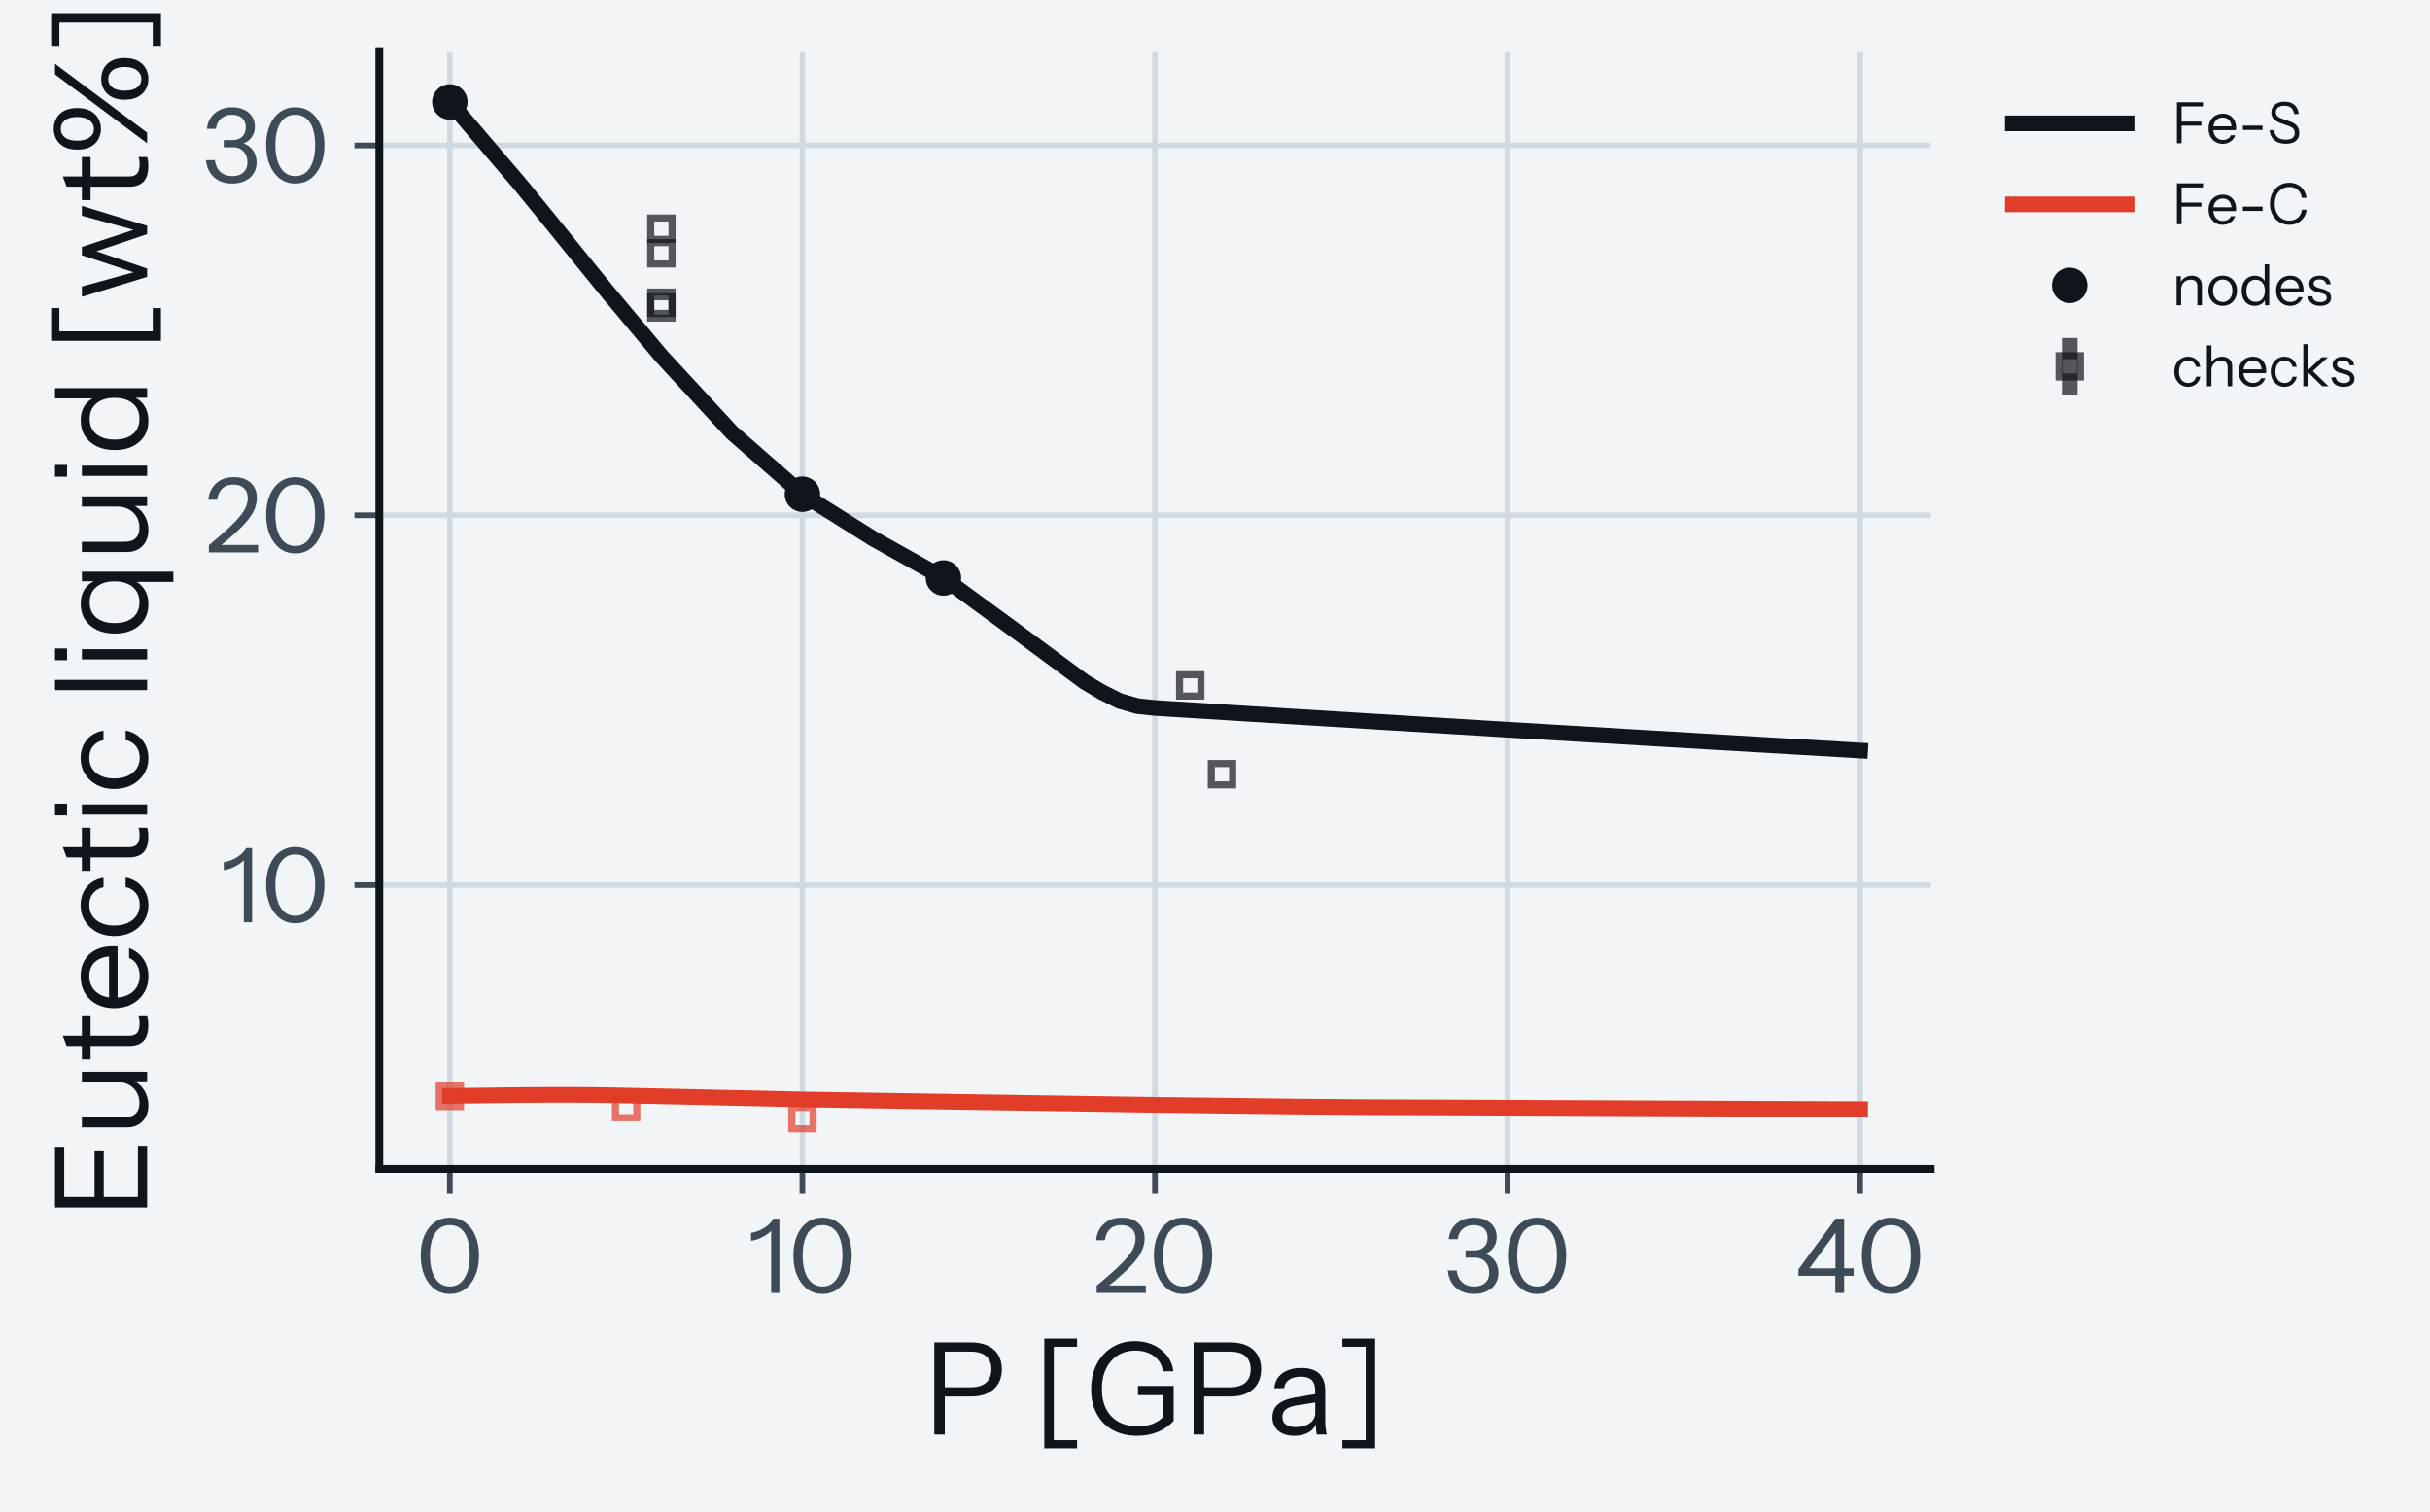
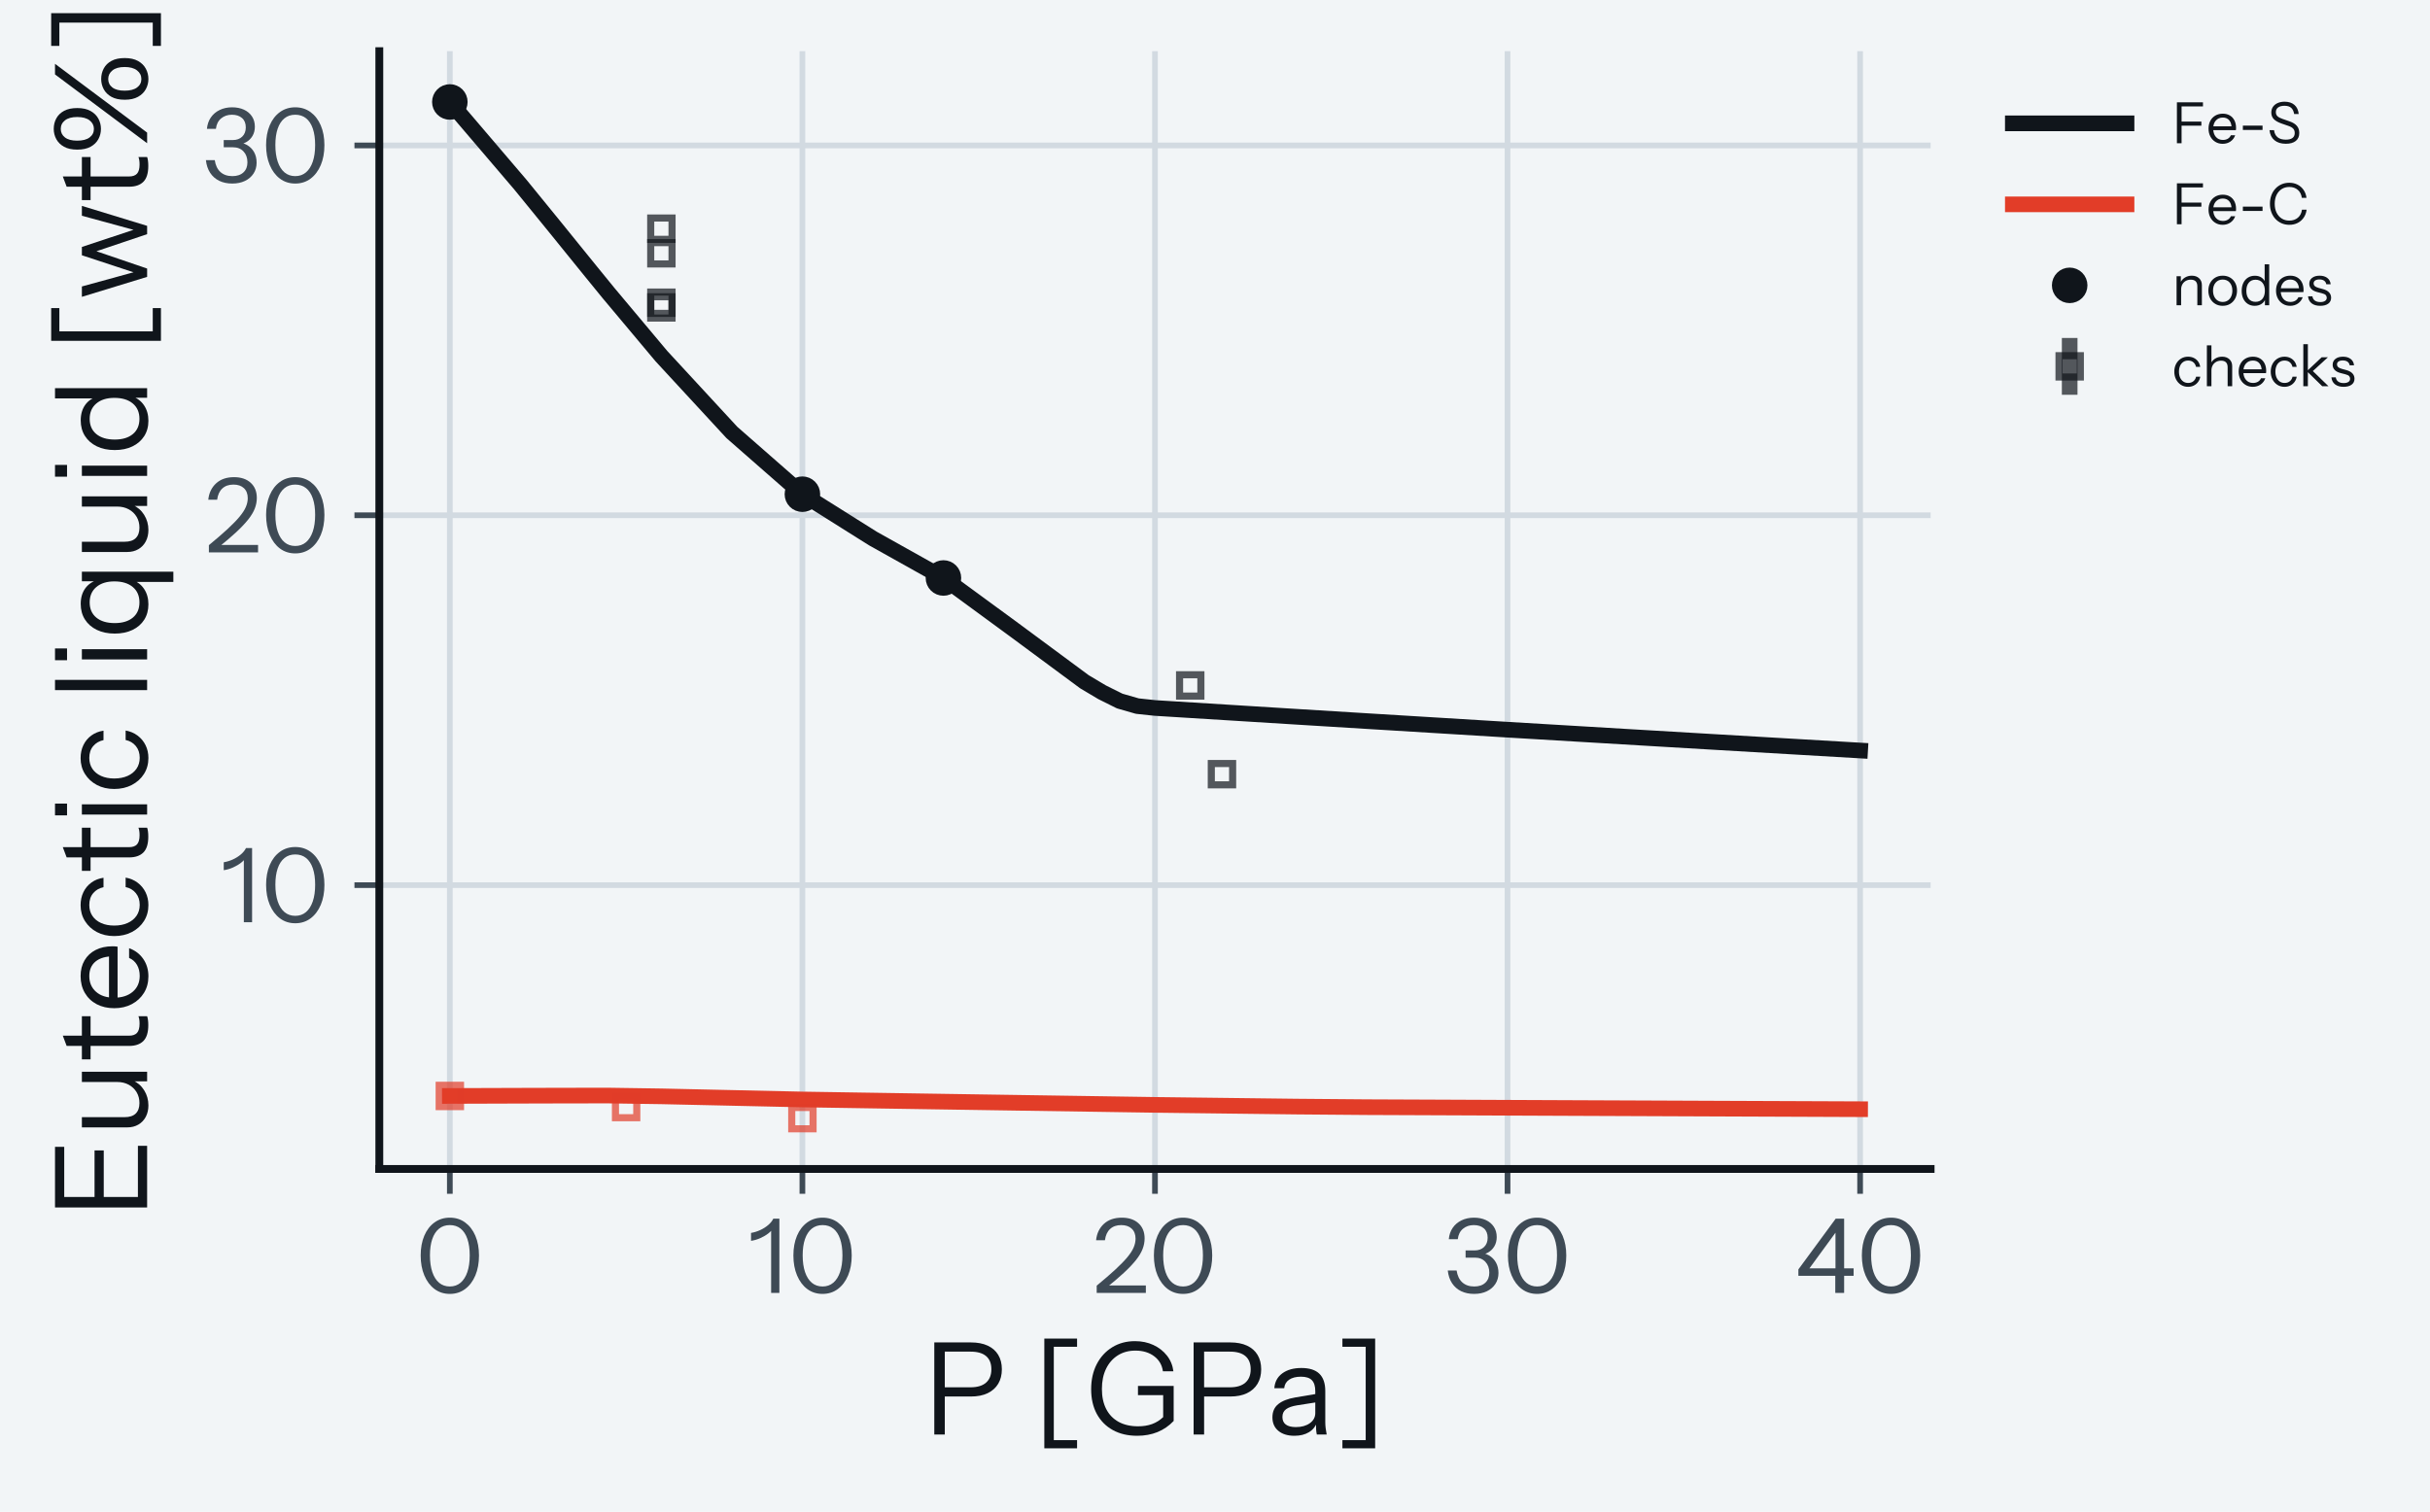
<svg xmlns="http://www.w3.org/2000/svg" xmlns:xlink="http://www.w3.org/1999/xlink" width="341.895pt" height="212.779pt" viewBox="0 0 341.895 212.779" version="1.1">
  <defs>
    <style type="text/css">*{stroke-linejoin: round; stroke-linecap: butt}</style>
  </defs>
  <g id="figure_1">
    <g id="patch_1">
      <path d="M 0 212.779  L 341.895 212.779  L 341.895 0  L 0 0  z " style="fill: #f2f5f7" />
    </g>
    <g id="axes_1">
      <g id="patch_2">
        <path d="M 53.37 164.516  L 271.634 164.516  L 271.634 7.2  L 53.37 7.2  z " style="fill: #f2f5f7" />
      </g>
      <g id="matplotlib.axis_1">
        <g id="xtick_1">
          <g id="line2d_1">
            <path d="M 63.291 164.516  L 63.291 7.2  " clip-path="url(#p1e8e1be4ac)" style="fill: none; stroke: #d2dae1; stroke-width: 0.8; stroke-linecap: square" />
          </g>
          <g id="line2d_2">
            <defs>
              <path id="m2a301ba8c9" d="M 0 0  L 0 3.5  " style="stroke: #3e4a55; stroke-width: 0.8" />
            </defs>
            <g>
              <use xlink:href="#m2a301ba8c9" x="63.291" y="164.516" style="fill: #3e4a55; stroke: #3e4a55; stroke-width: 0.8" />
            </g>
          </g>
          <g id="text_1">
            <g style="fill: #3e4a55" transform="translate(58.46303 181.9564) scale(0.145 -0.145)">
              <defs>
                <path id="InstrumentSans-Regular-30" d="M 2131 -64  Q 1587 -64 1180 240  Q 774 544 547 1085  Q 320 1626 320 2323  Q 320 3021 544 3549  Q 768 4077 1177 4374  Q 1587 4672 2131 4672  Q 2675 4672 3081 4374  Q 3488 4077 3715 3549  Q 3942 3021 3942 2323  Q 3942 1619 3715 1081  Q 3488 544 3081 240  Q 2675 -64 2131 -64  z M 2131 397  Q 2522 397 2797 630  Q 3072 864 3219 1296  Q 3366 1728 3366 2330  Q 3366 2925 3222 3347  Q 3078 3770 2803 3990  Q 2528 4211 2131 4211  Q 1734 4211 1459 3987  Q 1184 3763 1040 3344  Q 896 2925 896 2330  Q 896 1728 1043 1293  Q 1190 858 1465 627  Q 1741 397 2131 397  z " transform="scale(0.015625)" />
              </defs>
              <use xlink:href="#InstrumentSans-Regular-30" />
            </g>
          </g>
        </g>
        <g id="xtick_2">
          <g id="line2d_3">
            <path d="M 112.896 164.516  L 112.896 7.2  " clip-path="url(#p1e8e1be4ac)" style="fill: none; stroke: #d2dae1; stroke-width: 0.8; stroke-linecap: square" />
          </g>
          <g id="line2d_4">
            <g>
              <use xlink:href="#m2a301ba8c9" x="112.896" y="164.516" style="fill: #3e4a55; stroke: #3e4a55; stroke-width: 0.8" />
            </g>
          </g>
          <g id="text_2">
            <g style="fill: #3e4a55" transform="translate(105.2341 181.9564) scale(0.145 -0.145)">
              <defs>
                <path id="InstrumentSans-Regular-31" d="M 1440 0  L 1440 4083  L 1574 4051  Q 1498 3878 1280 3705  Q 1062 3533 777 3405  Q 493 3277 192 3232  L 192 3725  Q 493 3776 768 3904  Q 1043 4032 1257 4214  Q 1472 4397 1574 4608  L 1952 4608  L 1952 0  L 1440 0  z " transform="scale(0.015625)" />
              </defs>
              <use xlink:href="#InstrumentSans-Regular-31" />
              <use xlink:href="#InstrumentSans-Regular-30" transform="translate(39.09999 0)" />
            </g>
          </g>
        </g>
        <g id="xtick_3">
          <g id="line2d_5">
            <path d="M 162.502 164.516  L 162.502 7.2  " clip-path="url(#p1e8e1be4ac)" style="fill: none; stroke: #d2dae1; stroke-width: 0.8; stroke-linecap: square" />
          </g>
          <g id="line2d_6">
            <g>
              <use xlink:href="#m2a301ba8c9" x="162.502" y="164.516" style="fill: #3e4a55; stroke: #3e4a55; stroke-width: 0.8" />
            </g>
          </g>
          <g id="text_3">
            <g style="fill: #3e4a55" transform="translate(153.7225 181.9564) scale(0.145 -0.145)">
              <defs>
                <path id="InstrumentSans-Regular-32" d="M 256 0  L 256 448  Q 947 1018 1411 1446  Q 1875 1875 2153 2208  Q 2432 2541 2550 2819  Q 2669 3098 2669 3366  Q 2669 3763 2432 3987  Q 2195 4211 1779 4211  Q 1350 4211 1088 3968  Q 826 3725 768 3270  L 218 3270  Q 282 3898 701 4285  Q 1120 4672 1818 4672  Q 2464 4672 2848 4326  Q 3232 3981 3232 3379  Q 3232 3053 3107 2726  Q 2982 2400 2697 2041  Q 2413 1683 1949 1251  Q 1485 819 800 275  L 678 461  L 3309 461  L 3309 0  L 256 0  z " transform="scale(0.015625)" />
              </defs>
              <use xlink:href="#InstrumentSans-Regular-32" />
              <use xlink:href="#InstrumentSans-Regular-30" transform="translate(54.49999 0)" />
            </g>
          </g>
        </g>
        <g id="xtick_4">
          <g id="line2d_7">
            <path d="M 212.107 164.516  L 212.107 7.2  " clip-path="url(#p1e8e1be4ac)" style="fill: none; stroke: #d2dae1; stroke-width: 0.8; stroke-linecap: square" />
          </g>
          <g id="line2d_8">
            <g>
              <use xlink:href="#m2a301ba8c9" x="212.107" y="164.516" style="fill: #3e4a55; stroke: #3e4a55; stroke-width: 0.8" />
            </g>
          </g>
          <g id="text_4">
            <g style="fill: #3e4a55" transform="translate(203.1172 181.9564) scale(0.145 -0.145)">
              <defs>
                <path id="InstrumentSans-Regular-33" d="M 1894 -64  Q 1434 -64 1085 105  Q 736 275 521 601  Q 307 928 256 1389  L 806 1389  Q 877 909 1158 653  Q 1440 397 1901 397  Q 2336 397 2585 627  Q 2835 858 2835 1254  Q 2835 1670 2592 1929  Q 2349 2189 1939 2189  L 1363 2189  L 1363 2637  L 1920 2637  Q 2291 2637 2512 2851  Q 2733 3066 2733 3424  Q 2733 3802 2499 4006  Q 2266 4211 1869 4211  Q 1478 4211 1203 3984  Q 928 3757 877 3334  L 320 3334  Q 358 3744 563 4041  Q 768 4339 1110 4505  Q 1453 4672 1882 4672  Q 2298 4672 2618 4525  Q 2938 4378 3117 4106  Q 3296 3834 3296 3469  Q 3296 3142 3149 2892  Q 3002 2643 2749 2502  Q 2496 2362 2170 2362  L 2131 2496  Q 2522 2496 2806 2333  Q 3091 2170 3248 1888  Q 3405 1606 3405 1235  Q 3405 851 3213 556  Q 3021 262 2681 99  Q 2342 -64 1894 -64  z " transform="scale(0.015625)" />
              </defs>
              <use xlink:href="#InstrumentSans-Regular-33" />
              <use xlink:href="#InstrumentSans-Regular-30" transform="translate(57.39999 0)" />
            </g>
          </g>
        </g>
        <g id="xtick_5">
          <g id="line2d_9">
            <path d="M 261.713 164.516  L 261.713 7.2  " clip-path="url(#p1e8e1be4ac)" style="fill: none; stroke: #d2dae1; stroke-width: 0.8; stroke-linecap: square" />
          </g>
          <g id="line2d_10">
            <g>
              <use xlink:href="#m2a301ba8c9" x="261.713" y="164.516" style="fill: #3e4a55; stroke: #3e4a55; stroke-width: 0.8" />
            </g>
          </g>
          <g id="text_5">
            <g style="fill: #3e4a55" transform="translate(252.5345 181.9564) scale(0.145 -0.145)">
              <defs>
                <path id="InstrumentSans-Regular-34" d="M 2509 0  L 2509 1216  L 2522 1344  L 2522 3974  L 2694 3974  L 749 1312  L 576 1523  L 3648 1523  L 3648 1062  L 218 1062  L 218 1459  L 2534 4608  L 3059 4608  L 3059 0  L 2509 0  z " transform="scale(0.015625)" />
              </defs>
              <use xlink:href="#InstrumentSans-Regular-34" />
              <use xlink:href="#InstrumentSans-Regular-30" transform="translate(59.99999 0)" />
            </g>
          </g>
        </g>
        <g id="text_6">
          <g style="fill: #10151b" transform="translate(129.9063 201.8889) scale(0.18 -0.18)">
            <defs>
              <path id="InstrumentSans-Regular-50" d="M 550 0  L 550 4608  L 2381 4608  Q 2874 4608 3219 4448  Q 3565 4288 3747 3987  Q 3930 3686 3930 3264  Q 3930 2842 3747 2538  Q 3565 2234 3219 2067  Q 2874 1901 2381 1901  L 934 1901  L 934 2362  L 2362 2362  Q 2874 2362 3139 2595  Q 3405 2829 3405 3264  Q 3405 3699 3142 3923  Q 2880 4147 2362 4147  L 1075 4147  L 1075 0  L 550 0  z " transform="scale(0.015625)" />
              <path id="InstrumentSans-Regular-20" transform="scale(0.015625)" />
              <path id="InstrumentSans-Regular-5b" d="M 576 -691  L 576 4800  L 2214 4800  L 2214 4390  L 1050 4390  L 1050 -282  L 2214 -282  L 2214 -691  L 576 -691  z " transform="scale(0.015625)" />
              <path id="InstrumentSans-Regular-47" d="M 2624 -64  Q 1920 -64 1401 224  Q 883 512 601 1033  Q 320 1555 320 2266  Q 320 2976 598 3517  Q 877 4058 1373 4365  Q 1869 4672 2515 4672  Q 3021 4672 3433 4480  Q 3846 4288 4112 3949  Q 4378 3610 4435 3162  L 3910 3162  Q 3846 3635 3472 3916  Q 3098 4198 2534 4198  Q 2029 4198 1651 3958  Q 1274 3718 1066 3289  Q 858 2861 858 2278  Q 858 1696 1072 1277  Q 1286 858 1692 634  Q 2099 410 2669 410  Q 3059 410 3366 522  Q 3674 634 3923 870  L 4448 678  Q 4096 307 3638 121  Q 3181 -64 2624 -64  z M 3923 678  L 3923 2170  L 4122 1971  L 2662 1971  L 2662 2432  L 4448 2432  L 4448 678  L 3923 678  z " transform="scale(0.015625)" />
              <path id="InstrumentSans-Regular-61" d="M 2515 0  Q 2490 109 2480 249  Q 2470 390 2470 608  L 2438 608  L 2438 2170  Q 2438 2541 2268 2717  Q 2099 2893 1722 2893  Q 1350 2893 1129 2742  Q 909 2592 883 2317  L 390 2317  Q 422 2790 787 3059  Q 1152 3328 1741 3328  Q 2349 3328 2643 3040  Q 2938 2752 2938 2176  L 2938 608  Q 2938 467 2957 316  Q 2976 166 3008 0  L 2515 0  z M 1395 -64  Q 890 -64 592 182  Q 294 429 294 858  Q 294 1286 588 1523  Q 883 1760 1446 1856  L 2586 2048  L 2586 1626  L 1523 1459  Q 1165 1402 979 1267  Q 794 1133 794 877  Q 794 627 963 499  Q 1133 371 1466 371  Q 1894 371 2166 566  Q 2438 762 2438 1075  L 2522 621  Q 2419 294 2121 115  Q 1824 -64 1395 -64  z " transform="scale(0.015625)" />
              <path id="InstrumentSans-Regular-5d" d="M 2022 4800  L 2022 -691  L 384 -691  L 384 -282  L 1549 -282  L 1549 4390  L 384 4390  L 384 4800  L 2022 4800  z " transform="scale(0.015625)" />
            </defs>
            <use xlink:href="#InstrumentSans-Regular-50" />
            <use xlink:href="#InstrumentSans-Regular-20" transform="translate(65.59999 0)" />
            <use xlink:href="#InstrumentSans-Regular-5b" transform="translate(85.59998 0)" />
            <use xlink:href="#InstrumentSans-Regular-47" transform="translate(126.2 0)" />
            <use xlink:href="#InstrumentSans-Regular-50" transform="translate(202.7 0)" />
            <use xlink:href="#InstrumentSans-Regular-61" transform="translate(268.2999 0)" />
            <use xlink:href="#InstrumentSans-Regular-5d" transform="translate(321.5999 0)" />
          </g>
        </g>
      </g>
      <g id="matplotlib.axis_2">
        <g id="ytick_1">
          <g id="line2d_11">
            <path d="M 53.37 124.572  L 271.634 124.572  " clip-path="url(#p1e8e1be4ac)" style="fill: none; stroke: #d2dae1; stroke-width: 0.8; stroke-linecap: square" />
          </g>
          <g id="line2d_12">
            <defs>
              <path id="me776a80f98" d="M 0 0  L -3.5 0  " style="stroke: #3e4a55; stroke-width: 0.8" />
            </defs>
            <g>
              <use xlink:href="#me776a80f98" x="53.37" y="124.572" style="fill: #3e4a55; stroke: #3e4a55; stroke-width: 0.8" />
            </g>
          </g>
          <g id="text_7">
            <g style="fill: #3e4a55" transform="translate(31.04531 129.7924) scale(0.145 -0.145)">
              <use xlink:href="#InstrumentSans-Regular-31" />
              <use xlink:href="#InstrumentSans-Regular-30" transform="translate(39.09999 0)" />
            </g>
          </g>
        </g>
        <g id="ytick_2">
          <g id="line2d_13">
            <path d="M 53.37 72.52  L 271.634 72.52  " clip-path="url(#p1e8e1be4ac)" style="fill: none; stroke: #d2dae1; stroke-width: 0.8; stroke-linecap: square" />
          </g>
          <g id="line2d_14">
            <g>
              <use xlink:href="#me776a80f98" x="53.37" y="72.52" style="fill: #3e4a55; stroke: #3e4a55; stroke-width: 0.8" />
            </g>
          </g>
          <g id="text_8">
            <g style="fill: #3e4a55" transform="translate(28.81141 77.73967) scale(0.145 -0.145)">
              <use xlink:href="#InstrumentSans-Regular-32" />
              <use xlink:href="#InstrumentSans-Regular-30" transform="translate(54.49999 0)" />
            </g>
          </g>
        </g>
        <g id="ytick_3">
          <g id="line2d_15">
            <path d="M 53.37 20.467  L 271.634 20.467  " clip-path="url(#p1e8e1be4ac)" style="fill: none; stroke: #d2dae1; stroke-width: 0.8; stroke-linecap: square" />
          </g>
          <g id="line2d_16">
            <g>
              <use xlink:href="#me776a80f98" x="53.37" y="20.467" style="fill: #3e4a55; stroke: #3e4a55; stroke-width: 0.8" />
            </g>
          </g>
          <g id="text_9">
            <g style="fill: #3e4a55" transform="translate(28.39 25.68694) scale(0.145 -0.145)">
              <use xlink:href="#InstrumentSans-Regular-33" />
              <use xlink:href="#InstrumentSans-Regular-30" transform="translate(57.39999 0)" />
            </g>
          </g>
        </g>
        <g id="text_10">
          <g style="fill: #10151b" transform="translate(20.7 171.4833) rotate(-90) scale(0.18 -0.18)">
            <defs>
              <path id="InstrumentSans-Regular-45" d="M 550 0  L 550 4608  L 1075 4608  L 1075 0  L 550 0  z M 819 0  L 819 461  L 3635 461  L 3635 0  L 819 0  z M 819 2170  L 819 2630  L 3405 2630  L 3405 2170  L 819 2170  z M 819 4147  L 819 4608  L 3584 4608  L 3584 4147  L 819 4147  z " transform="scale(0.015625)" />
              <path id="InstrumentSans-Regular-75" d="M 1574 -64  Q 1254 -64 1004 67  Q 755 198 614 438  Q 474 678 474 992  L 474 3264  L 986 3264  L 986 1126  Q 986 755 1168 569  Q 1350 384 1690 384  Q 1997 384 2233 525  Q 2470 666 2608 918  Q 2746 1171 2746 1498  L 2829 723  Q 2669 358 2329 147  Q 1990 -64 1574 -64  z M 2778 0  L 2778 768  L 2746 768  L 2746 3264  L 3258 3264  L 3258 0  L 2778 0  z " transform="scale(0.015625)" />
              <path id="InstrumentSans-Regular-74" d="M 1818 -58  Q 1274 -58 1027 188  Q 781 435 781 902  L 781 4026  L 1293 4218  L 1293 909  Q 1293 634 1433 506  Q 1574 378 1894 378  Q 2022 378 2115 394  Q 2208 410 2266 435  L 2266 0  Q 2202 -26 2083 -42  Q 1965 -58 1818 -58  z M 109 2829  L 109 3264  L 2266 3264  L 2266 2829  L 109 2829  z " transform="scale(0.015625)" />
              <path id="InstrumentSans-Regular-65" d="M 1850 -64  Q 1382 -64 1024 157  Q 666 378 461 762  Q 256 1146 256 1645  Q 256 2144 457 2525  Q 659 2906 1024 3117  Q 1389 3328 1862 3328  Q 2317 3328 2653 3129  Q 2989 2931 3171 2572  Q 3354 2214 3354 1728  Q 3354 1664 3350 1606  Q 3347 1549 3334 1478  L 640 1478  L 640 1907  L 3021 1907  L 2854 1670  Q 2854 2259 2595 2576  Q 2336 2893 1862 2893  Q 1376 2893 1078 2557  Q 781 2221 781 1651  Q 781 1069 1078 720  Q 1376 371 1875 371  Q 2189 371 2425 508  Q 2662 646 2771 902  L 3258 902  Q 3098 454 2723 195  Q 2349 -64 1850 -64  z " transform="scale(0.015625)" />
              <path id="InstrumentSans-Regular-63" d="M 1805 -64  Q 1357 -64 1008 157  Q 659 378 457 765  Q 256 1152 256 1645  Q 256 2138 457 2515  Q 659 2893 1008 3110  Q 1357 3328 1798 3328  Q 2163 3328 2454 3187  Q 2746 3046 2934 2787  Q 3123 2528 3174 2182  L 2701 2182  Q 2637 2496 2406 2694  Q 2176 2893 1811 2893  Q 1498 2893 1267 2739  Q 1037 2586 909 2304  Q 781 2022 781 1645  Q 781 1267 909 979  Q 1037 691 1270 531  Q 1504 371 1818 371  Q 2170 371 2406 566  Q 2643 762 2707 1075  L 3181 1075  Q 3123 736 2928 477  Q 2733 218 2445 77  Q 2157 -64 1805 -64  z " transform="scale(0.015625)" />
              <path id="InstrumentSans-Regular-69" d="M 512 0  L 512 3264  L 1024 3264  L 1024 0  L 512 0  z M 472 4006  L 472 4608  L 1061 4608  L 1061 4006  L 472 4006  z " transform="scale(0.015625)" />
              <path id="InstrumentSans-Regular-6c" d="M 512 0  L 512 4608  L 1024 4608  L 1024 0  L 512 0  z " transform="scale(0.015625)" />
              <path id="InstrumentSans-Regular-71" d="M 2854 -1312  L 2854 762  L 2950 742  Q 2829 371 2505 153  Q 2182 -64 1734 -64  Q 1293 -64 963 144  Q 634 352 451 733  Q 269 1114 269 1619  Q 269 2131 454 2515  Q 640 2899 973 3110  Q 1306 3322 1754 3322  Q 2214 3322 2528 3098  Q 2842 2874 2957 2464  L 2886 2451  L 2886 3264  L 3366 3264  L 3366 -1312  L 2854 -1312  z M 1830 384  Q 2323 384 2601 720  Q 2880 1056 2880 1638  Q 2880 2208 2598 2541  Q 2317 2874 1830 2874  Q 1344 2874 1069 2541  Q 794 2208 794 1619  Q 794 1043 1069 713  Q 1344 384 1830 384  z " transform="scale(0.015625)" />
              <path id="InstrumentSans-Regular-64" d="M 2886 0  L 2886 762  L 2950 742  Q 2829 371 2505 153  Q 2182 -64 1734 -64  Q 1293 -64 963 147  Q 634 358 451 736  Q 269 1114 269 1619  Q 269 2131 454 2515  Q 640 2899 973 3110  Q 1306 3322 1754 3322  Q 2214 3322 2528 3098  Q 2842 2874 2957 2464  L 2854 2451  L 2854 4608  L 3366 4608  L 3366 0  L 2886 0  z M 1830 384  Q 2323 384 2601 720  Q 2880 1056 2880 1638  Q 2880 2208 2598 2541  Q 2317 2874 1830 2874  Q 1344 2874 1069 2541  Q 794 2208 794 1619  Q 794 1043 1069 713  Q 1344 384 1830 384  z " transform="scale(0.015625)" />
              <path id="InstrumentSans-Regular-77" d="M 1178 0  L 179 3264  L 698 3264  L 1466 467  L 1338 467  L 2259 3264  L 2675 3264  L 3603 467  L 3475 467  L 4237 3264  L 4730 3264  L 3731 0  L 3315 0  L 2394 2733  L 2528 2733  L 1594 0  L 1178 0  z " transform="scale(0.015625)" />
              <path id="InstrumentSans-Regular-25" d="M 544 0  L 3987 4608  L 4518 4608  L 1075 0  L 544 0  z M 3757 -64  Q 3488 -64 3251 64  Q 3014 192 2867 454  Q 2720 717 2720 1120  Q 2720 1523 2864 1782  Q 3008 2042 3245 2170  Q 3482 2298 3757 2298  Q 4045 2298 4285 2170  Q 4525 2042 4665 1782  Q 4806 1523 4806 1120  Q 4806 717 4659 454  Q 4512 192 4272 64  Q 4032 -64 3757 -64  z M 3757 288  Q 4019 288 4188 505  Q 4358 723 4358 1126  Q 4358 1523 4188 1734  Q 4019 1946 3757 1946  Q 3494 1946 3334 1738  Q 3174 1530 3174 1126  Q 3174 717 3334 502  Q 3494 288 3757 288  z M 1261 2310  Q 986 2310 749 2438  Q 512 2566 368 2828  Q 224 3091 224 3494  Q 224 3898 368 4157  Q 512 4416 749 4544  Q 986 4672 1261 4672  Q 1549 4672 1785 4544  Q 2022 4416 2163 4157  Q 2304 3898 2304 3494  Q 2304 3091 2157 2828  Q 2010 2566 1773 2438  Q 1536 2310 1261 2310  z M 1261 2662  Q 1517 2662 1686 2876  Q 1856 3091 1856 3501  Q 1856 3898 1689 4109  Q 1523 4320 1261 4320  Q 998 4320 835 4112  Q 672 3904 672 3501  Q 672 3091 835 2876  Q 998 2662 1261 2662  z " transform="scale(0.015625)" />
            </defs>
            <use xlink:href="#InstrumentSans-Regular-45" />
            <use xlink:href="#InstrumentSans-Regular-75" transform="translate(63.79999 0)" />
            <use xlink:href="#InstrumentSans-Regular-74" transform="translate(122.7 0)" />
            <use xlink:href="#InstrumentSans-Regular-65" transform="translate(160.4 0)" />
            <use xlink:href="#InstrumentSans-Regular-63" transform="translate(216.8 0)" />
            <use xlink:href="#InstrumentSans-Regular-74" transform="translate(270.1 0)" />
            <use xlink:href="#InstrumentSans-Regular-69" transform="translate(307.8 0)" />
            <use xlink:href="#InstrumentSans-Regular-63" transform="translate(331.7999 0)" />
            <use xlink:href="#InstrumentSans-Regular-20" transform="translate(385.0999 0)" />
            <use xlink:href="#InstrumentSans-Regular-6c" transform="translate(405.0999 0)" />
            <use xlink:href="#InstrumentSans-Regular-69" transform="translate(429.0999 0)" />
            <use xlink:href="#InstrumentSans-Regular-71" transform="translate(453.0999 0)" />
            <use xlink:href="#InstrumentSans-Regular-75" transform="translate(513.6999 0)" />
            <use xlink:href="#InstrumentSans-Regular-69" transform="translate(572.5999 0)" />
            <use xlink:href="#InstrumentSans-Regular-64" transform="translate(596.5999 0)" />
            <use xlink:href="#InstrumentSans-Regular-20" transform="translate(657.1998 0)" />
            <use xlink:href="#InstrumentSans-Regular-5b" transform="translate(677.1998 0)" />
            <use xlink:href="#InstrumentSans-Regular-77" transform="translate(717.7998 0)" />
            <use xlink:href="#InstrumentSans-Regular-74" transform="translate(794.4998 0)" />
            <use xlink:href="#InstrumentSans-Regular-25" transform="translate(832.1998 0)" />
            <use xlink:href="#InstrumentSans-Regular-5d" transform="translate(910.7998 0)" />
          </g>
        </g>
      </g>
      <g id="line2d_17">
        <path d="M 63.291 14.351  L 73.212 25.979  L 78.173 32.069  L 80.653 35.134  L 83.133 38.195  L 85.613 41.238  L 93.054 50.117  L 102.975 60.864  L 112.896 69.553  L 122.818 75.792  L 132.739 81.343  L 142.66 88.611  L 152.581 95.952  L 155.061 97.427  L 157.541 98.663  L 160.022 99.375  L 162.502 99.639  L 164.982 99.793  L 172.423 100.255  L 182.344 100.872  L 192.265 101.483  L 202.186 102.089  L 212.107 102.695  L 222.028 103.286  L 231.949 103.877  L 241.87 104.463  L 251.791 105.044  L 261.713 105.625  " clip-path="url(#p1e8e1be4ac)" style="fill: none; stroke: #10151b; stroke-width: 2.2; stroke-linecap: square" />
      </g>
      <g id="LineCollection_1">
        <path d="M 93.054 42.604  L 93.054 42.604  " clip-path="url(#p1e8e1be4ac)" style="fill: none; stroke: #10151b; stroke-opacity: 0.7; stroke-width: 2.2" />
        <path d="M 93.054 43.264  L 93.054 43.264  " clip-path="url(#p1e8e1be4ac)" style="fill: none; stroke: #10151b; stroke-opacity: 0.7; stroke-width: 2.2" />
        <path d="M 93.054 32.184  L 93.054 32.184  " clip-path="url(#p1e8e1be4ac)" style="fill: none; stroke: #10151b; stroke-opacity: 0.7; stroke-width: 2.2" />
        <path d="M 93.054 35.647  L 93.054 35.647  " clip-path="url(#p1e8e1be4ac)" style="fill: none; stroke: #10151b; stroke-opacity: 0.7; stroke-width: 2.2" />
        <path d="M 167.462 96.464  L 167.462 96.464  " clip-path="url(#p1e8e1be4ac)" style="fill: none; stroke: #10151b; stroke-opacity: 0.7; stroke-width: 2.2" />
        <path d="M 171.927 108.957  L 171.927 108.957  " clip-path="url(#p1e8e1be4ac)" style="fill: none; stroke: #10151b; stroke-opacity: 0.7; stroke-width: 2.2" />
      </g>
      <g id="line2d_18">
-         <path d="M 63.291 154.242  L 73.212 154.117  L 78.173 154.091  L 80.653 154.094  L 83.133 154.109  L 85.613 154.139  L 93.054 154.296  L 102.975 154.516  L 112.896 154.737  L 122.818 154.891  L 132.739 155.045  L 142.66 155.197  L 152.581 155.347  L 155.061 155.384  L 157.541 155.422  L 160.022 155.459  L 162.502 155.497  L 164.982 155.527  L 172.423 155.618  L 182.344 155.738  L 192.265 155.82  L 202.186 155.861  L 212.107 155.903  L 222.028 155.945  L 231.949 155.986  L 241.87 156.027  L 251.791 156.066  L 261.713 156.106  " clip-path="url(#p1e8e1be4ac)" style="fill: none; stroke: #e23d28; stroke-width: 2.2; stroke-linecap: square" />
+         <path d="M 63.291 154.242  L 73.212 154.21  L 78.173 154.197  L 80.653 154.192  L 83.133 154.188  L 85.613 154.186  L 93.054 154.296  L 102.975 154.516  L 112.896 154.737  L 122.818 154.891  L 132.739 155.045  L 142.66 155.197  L 152.581 155.347  L 155.061 155.384  L 157.541 155.422  L 160.022 155.459  L 162.502 155.497  L 164.982 155.527  L 172.423 155.618  L 182.344 155.738  L 192.265 155.82  L 202.186 155.861  L 212.107 155.903  L 222.028 155.945  L 231.949 155.986  L 241.87 156.027  L 251.791 156.066  L 261.713 156.106  " clip-path="url(#p1e8e1be4ac)" style="fill: none; stroke: #e23d28; stroke-width: 2.2; stroke-linecap: square" />
      </g>
      <g id="LineCollection_2">
        <path d="M 63.291 154.242  L 63.291 154.242  " clip-path="url(#p1e8e1be4ac)" style="fill: none; stroke: #e23d28; stroke-opacity: 0.7; stroke-width: 2.2" />
        <path d="M 88.094 155.804  L 88.094 155.804  " clip-path="url(#p1e8e1be4ac)" style="fill: none; stroke: #e23d28; stroke-opacity: 0.7; stroke-width: 2.2" />
        <path d="M 112.896 157.366  L 112.896 157.366  " clip-path="url(#p1e8e1be4ac)" style="fill: none; stroke: #e23d28; stroke-opacity: 0.7; stroke-width: 2.2" />
      </g>
      <g id="line2d_19">
        <defs>
          <path id="m767fd6f28c" d="M 0 2  C 0.53 2 1.039 1.789 1.414 1.414  C 1.789 1.039 2 0.53 2 0  C 2 -0.53 1.789 -1.039 1.414 -1.414  C 1.039 -1.789 0.53 -2 0 -2  C -0.53 -2 -1.039 -1.789 -1.414 -1.414  C -1.789 -1.039 -2 -0.53 -2 0  C -2 0.53 -1.789 1.039 -1.414 1.414  C -1.039 1.789 -0.53 2 0 2  z " style="stroke: #10151b" />
        </defs>
        <g clip-path="url(#p1e8e1be4ac)">
          <use xlink:href="#m767fd6f28c" x="63.291" y="14.351" style="fill: #10151b; stroke: #10151b" />
          <use xlink:href="#m767fd6f28c" x="112.896" y="69.553" style="fill: #10151b; stroke: #10151b" />
          <use xlink:href="#m767fd6f28c" x="132.739" y="81.343" style="fill: #10151b; stroke: #10151b" />
        </g>
      </g>
      <g id="LineCollection_3" />
      <g id="line2d_20">
        <defs>
          <path id="m71dec61347" d="M -1.5 1.5  L 1.5 1.5  L 1.5 -1.5  L -1.5 -1.5  z " style="stroke: #10151b; stroke-opacity: 0.7; stroke-linejoin: miter" />
        </defs>
        <g clip-path="url(#p1e8e1be4ac)">
          <use xlink:href="#m71dec61347" x="93.054" y="42.604" style="fill-opacity: 0; stroke: #10151b; stroke-opacity: 0.7; stroke-linejoin: miter" />
          <use xlink:href="#m71dec61347" x="93.054" y="43.264" style="fill-opacity: 0; stroke: #10151b; stroke-opacity: 0.7; stroke-linejoin: miter" />
          <use xlink:href="#m71dec61347" x="93.054" y="32.184" style="fill-opacity: 0; stroke: #10151b; stroke-opacity: 0.7; stroke-linejoin: miter" />
          <use xlink:href="#m71dec61347" x="93.054" y="35.647" style="fill-opacity: 0; stroke: #10151b; stroke-opacity: 0.7; stroke-linejoin: miter" />
          <use xlink:href="#m71dec61347" x="167.462" y="96.464" style="fill-opacity: 0; stroke: #10151b; stroke-opacity: 0.7; stroke-linejoin: miter" />
          <use xlink:href="#m71dec61347" x="171.927" y="108.957" style="fill-opacity: 0; stroke: #10151b; stroke-opacity: 0.7; stroke-linejoin: miter" />
        </g>
      </g>
      <g id="line2d_21">
        <defs>
          <path id="mdafffb40f2" d="M -1.5 1.5  L 1.5 1.5  L 1.5 -1.5  L -1.5 -1.5  z " style="stroke: #e23d28; stroke-opacity: 0.7; stroke-linejoin: miter" />
        </defs>
        <g clip-path="url(#p1e8e1be4ac)">
          <use xlink:href="#mdafffb40f2" x="63.291" y="154.242" style="fill-opacity: 0; stroke: #e23d28; stroke-opacity: 0.7; stroke-linejoin: miter" />
          <use xlink:href="#mdafffb40f2" x="88.094" y="155.804" style="fill-opacity: 0; stroke: #e23d28; stroke-opacity: 0.7; stroke-linejoin: miter" />
          <use xlink:href="#mdafffb40f2" x="112.896" y="157.366" style="fill-opacity: 0; stroke: #e23d28; stroke-opacity: 0.7; stroke-linejoin: miter" />
        </g>
      </g>
      <g id="line2d_22" />
      <g id="patch_3">
        <path d="M 53.37 164.516  L 53.37 7.2  " style="fill: none; stroke: #10151b; stroke-width: 1.1; stroke-linejoin: miter; stroke-linecap: square" />
      </g>
      <g id="patch_4">
        <path d="M 53.37 164.516  L 271.634 164.516  " style="fill: none; stroke: #10151b; stroke-width: 1.1; stroke-linejoin: miter; stroke-linecap: square" />
      </g>
      <g id="legend_1">
        <g id="patch_5">
          <path d="M 281.599 59.2  L 333.095 59.2  Q 334.695 59.2 334.695 57.6  L 334.695 12.8  Q 334.695 11.2 333.095 11.2  L 281.599 11.2  Q 279.999 11.2 279.999 12.8  L 279.999 57.6  Q 279.999 59.2 281.599 59.2  z " style="fill: #f2f5f7" />
        </g>
        <g id="line2d_23">
          <path d="M 283.199 17.36  L 291.199 17.36  L 299.199 17.36  " style="fill: none; stroke: #10151b; stroke-width: 2.2; stroke-linecap: square" />
        </g>
        <g id="text_11">
          <g style="fill: #10151b" transform="translate(305.5989 20.16) scale(0.08 -0.08)">
            <defs>
              <path id="InstrumentSans-Regular-46" d="M 550 0  L 550 4608  L 1075 4608  L 1075 0  L 550 0  z M 819 1978  L 819 2438  L 3302 2438  L 3302 1978  L 819 1978  z M 819 4147  L 819 4608  L 3482 4608  L 3482 4147  L 819 4147  z " transform="scale(0.015625)" />
              <path id="InstrumentSans-Regular-2d" d="M 512 1498  L 512 1984  L 2726 1984  L 2726 1498  L 512 1498  z " transform="scale(0.015625)" />
              <path id="InstrumentSans-Regular-53" d="M 2112 -58  Q 1306 -58 829 339  Q 352 736 269 1472  L 781 1472  Q 851 941 1184 672  Q 1517 403 2106 403  Q 2605 403 2857 592  Q 3110 781 3110 1146  Q 3110 1459 2937 1644  Q 2765 1830 2400 1952  L 1626 2221  Q 1037 2426 755 2717  Q 474 3008 474 3456  Q 474 3827 659 4099  Q 845 4371 1184 4524  Q 1523 4678 1971 4678  Q 2662 4678 3078 4316  Q 3494 3955 3558 3290  L 3046 3290  Q 2963 3770 2704 3994  Q 2445 4218 1958 4218  Q 1498 4218 1242 4032  Q 986 3846 986 3507  Q 986 3219 1165 3046  Q 1344 2874 1722 2746  L 2547 2458  Q 3085 2272 3353 1955  Q 3622 1638 3622 1152  Q 3622 576 3228 259  Q 2835 -58 2112 -58  z " transform="scale(0.015625)" />
            </defs>
            <use xlink:href="#InstrumentSans-Regular-46" />
            <use xlink:href="#InstrumentSans-Regular-65" transform="translate(60.2 0)" />
            <use xlink:href="#InstrumentSans-Regular-2d" transform="translate(116.6 0)" />
            <use xlink:href="#InstrumentSans-Regular-53" transform="translate(167.2 0)" />
          </g>
        </g>
        <g id="line2d_24">
          <path d="M 283.199 28.76  L 291.199 28.76  L 299.199 28.76  " style="fill: none; stroke: #e23d28; stroke-width: 2.2; stroke-linecap: square" />
        </g>
        <g id="text_12">
          <g style="fill: #10151b" transform="translate(305.5989 31.56) scale(0.08 -0.08)">
            <defs>
              <path id="InstrumentSans-Regular-43" d="M 2502 -64  Q 2029 -64 1629 112  Q 1229 288 934 605  Q 640 922 480 1354  Q 320 1786 320 2304  Q 320 2822 480 3254  Q 640 3686 931 4003  Q 1222 4320 1622 4496  Q 2022 4672 2496 4672  Q 3014 4672 3427 4461  Q 3840 4250 4105 3866  Q 4371 3482 4435 2970  L 3910 2970  Q 3834 3539 3459 3868  Q 3085 4198 2502 4198  Q 2010 4198 1638 3958  Q 1267 3718 1062 3292  Q 858 2867 858 2304  Q 858 1741 1062 1315  Q 1267 890 1638 650  Q 2010 410 2496 410  Q 3091 410 3472 742  Q 3853 1075 3923 1638  L 4448 1638  Q 4384 1126 4118 742  Q 3853 358 3440 147  Q 3027 -64 2502 -64  z " transform="scale(0.015625)" />
            </defs>
            <use xlink:href="#InstrumentSans-Regular-46" />
            <use xlink:href="#InstrumentSans-Regular-65" transform="translate(60.2 0)" />
            <use xlink:href="#InstrumentSans-Regular-2d" transform="translate(116.6 0)" />
            <use xlink:href="#InstrumentSans-Regular-43" transform="translate(167.2 0)" />
          </g>
        </g>
        <g id="line2d_25">
          <g>
            <use xlink:href="#m767fd6f28c" x="291.199" y="40.16" style="fill: #10151b; stroke: #10151b" />
          </g>
        </g>
        <g id="text_13">
          <g style="fill: #10151b" transform="translate(305.5989 42.96) scale(0.08 -0.08)">
            <defs>
              <path id="InstrumentSans-Regular-6e" d="M 512 0  L 512 3264  L 992 3264  L 992 2496  L 1024 2496  L 1024 0  L 512 0  z M 2848 0  L 2848 2138  Q 2848 2509 2662 2694  Q 2477 2880 2112 2880  Q 1792 2880 1545 2739  Q 1299 2598 1161 2348  Q 1024 2099 1024 1766  L 941 2541  Q 1107 2906 1449 3117  Q 1792 3328 2227 3328  Q 2739 3328 3049 3037  Q 3360 2746 3360 2272  L 3360 0  L 2848 0  z " transform="scale(0.015625)" />
              <path id="InstrumentSans-Regular-6f" d="M 1869 -64  Q 1389 -64 1024 160  Q 659 384 457 771  Q 256 1158 256 1645  Q 256 2138 461 2515  Q 666 2893 1027 3110  Q 1389 3328 1869 3328  Q 2355 3328 2716 3110  Q 3078 2893 3280 2515  Q 3482 2138 3482 1645  Q 3482 1158 3280 771  Q 3078 384 2716 160  Q 2355 -64 1869 -64  z M 1869 371  Q 2202 371 2445 534  Q 2688 698 2822 986  Q 2957 1274 2957 1651  Q 2957 2214 2659 2553  Q 2362 2893 1869 2893  Q 1382 2893 1081 2553  Q 781 2214 781 1651  Q 781 1274 915 986  Q 1050 698 1296 534  Q 1542 371 1869 371  z " transform="scale(0.015625)" />
              <path id="InstrumentSans-Regular-73" d="M 1619 -64  Q 1018 -64 659 214  Q 301 493 250 1005  L 742 1005  Q 787 691 1017 524  Q 1248 358 1632 358  Q 1971 358 2163 486  Q 2355 614 2355 851  Q 2355 1018 2246 1142  Q 2138 1267 1811 1350  L 1286 1485  Q 838 1600 614 1840  Q 390 2080 390 2413  Q 390 2835 704 3081  Q 1018 3328 1555 3328  Q 2086 3328 2419 3072  Q 2752 2816 2797 2362  L 2304 2362  Q 2259 2624 2060 2765  Q 1862 2906 1536 2906  Q 1222 2906 1049 2787  Q 877 2669 877 2451  Q 877 2285 1001 2163  Q 1126 2042 1421 1958  L 1933 1818  Q 2387 1696 2617 1446  Q 2848 1197 2848 845  Q 2848 416 2521 176  Q 2195 -64 1619 -64  z " transform="scale(0.015625)" />
            </defs>
            <use xlink:href="#InstrumentSans-Regular-6e" />
            <use xlink:href="#InstrumentSans-Regular-6f" transform="translate(59.89999 0)" />
            <use xlink:href="#InstrumentSans-Regular-64" transform="translate(118.3 0)" />
            <use xlink:href="#InstrumentSans-Regular-65" transform="translate(178.9 0)" />
            <use xlink:href="#InstrumentSans-Regular-73" transform="translate(235.3 0)" />
          </g>
        </g>
        <g id="LineCollection_4">
          <path d="M 291.199 55.56  L 291.199 47.56  " style="fill: none; stroke: #10151b; stroke-opacity: 0.7; stroke-width: 2.2" />
        </g>
        <g id="line2d_26" />
        <g id="line2d_27">
          <g>
            <use xlink:href="#m71dec61347" x="291.199" y="51.56" style="fill-opacity: 0; stroke: #10151b; stroke-opacity: 0.7; stroke-linejoin: miter" />
          </g>
        </g>
        <g id="text_14">
          <g style="fill: #10151b" transform="translate(305.5989 54.36) scale(0.08 -0.08)">
            <defs>
              <path id="InstrumentSans-Regular-68" d="M 512 0  L 512 4608  L 1024 4608  L 1024 0  L 512 0  z M 2848 0  L 2848 2138  Q 2848 2509 2662 2694  Q 2477 2880 2112 2880  Q 1792 2880 1545 2739  Q 1299 2598 1161 2348  Q 1024 2099 1024 1766  L 941 2541  Q 1107 2906 1449 3117  Q 1792 3328 2227 3328  Q 2739 3328 3049 3037  Q 3360 2746 3360 2272  L 3360 0  L 2848 0  z " transform="scale(0.015625)" />
              <path id="InstrumentSans-Regular-6b" d="M 512 0  L 512 4736  L 1024 4736  L 1024 0  L 512 0  z M 2643 0  L 909 1696  L 2579 3264  L 3283 3264  L 1408 1549  L 1440 1850  L 3347 0  L 2643 0  z " transform="scale(0.015625)" />
            </defs>
            <use xlink:href="#InstrumentSans-Regular-63" />
            <use xlink:href="#InstrumentSans-Regular-68" transform="translate(53.29999 0)" />
            <use xlink:href="#InstrumentSans-Regular-65" transform="translate(113.2 0)" />
            <use xlink:href="#InstrumentSans-Regular-63" transform="translate(169.6 0)" />
            <use xlink:href="#InstrumentSans-Regular-6b" transform="translate(222.9 0)" />
            <use xlink:href="#InstrumentSans-Regular-73" transform="translate(276.3999 0)" />
          </g>
        </g>
      </g>
    </g>
  </g>
  <defs>
    <clipPath id="p1e8e1be4ac">
      <rect x="53.37" y="7.2" width="218.264" height="157.316" />
    </clipPath>
  </defs>
</svg>
